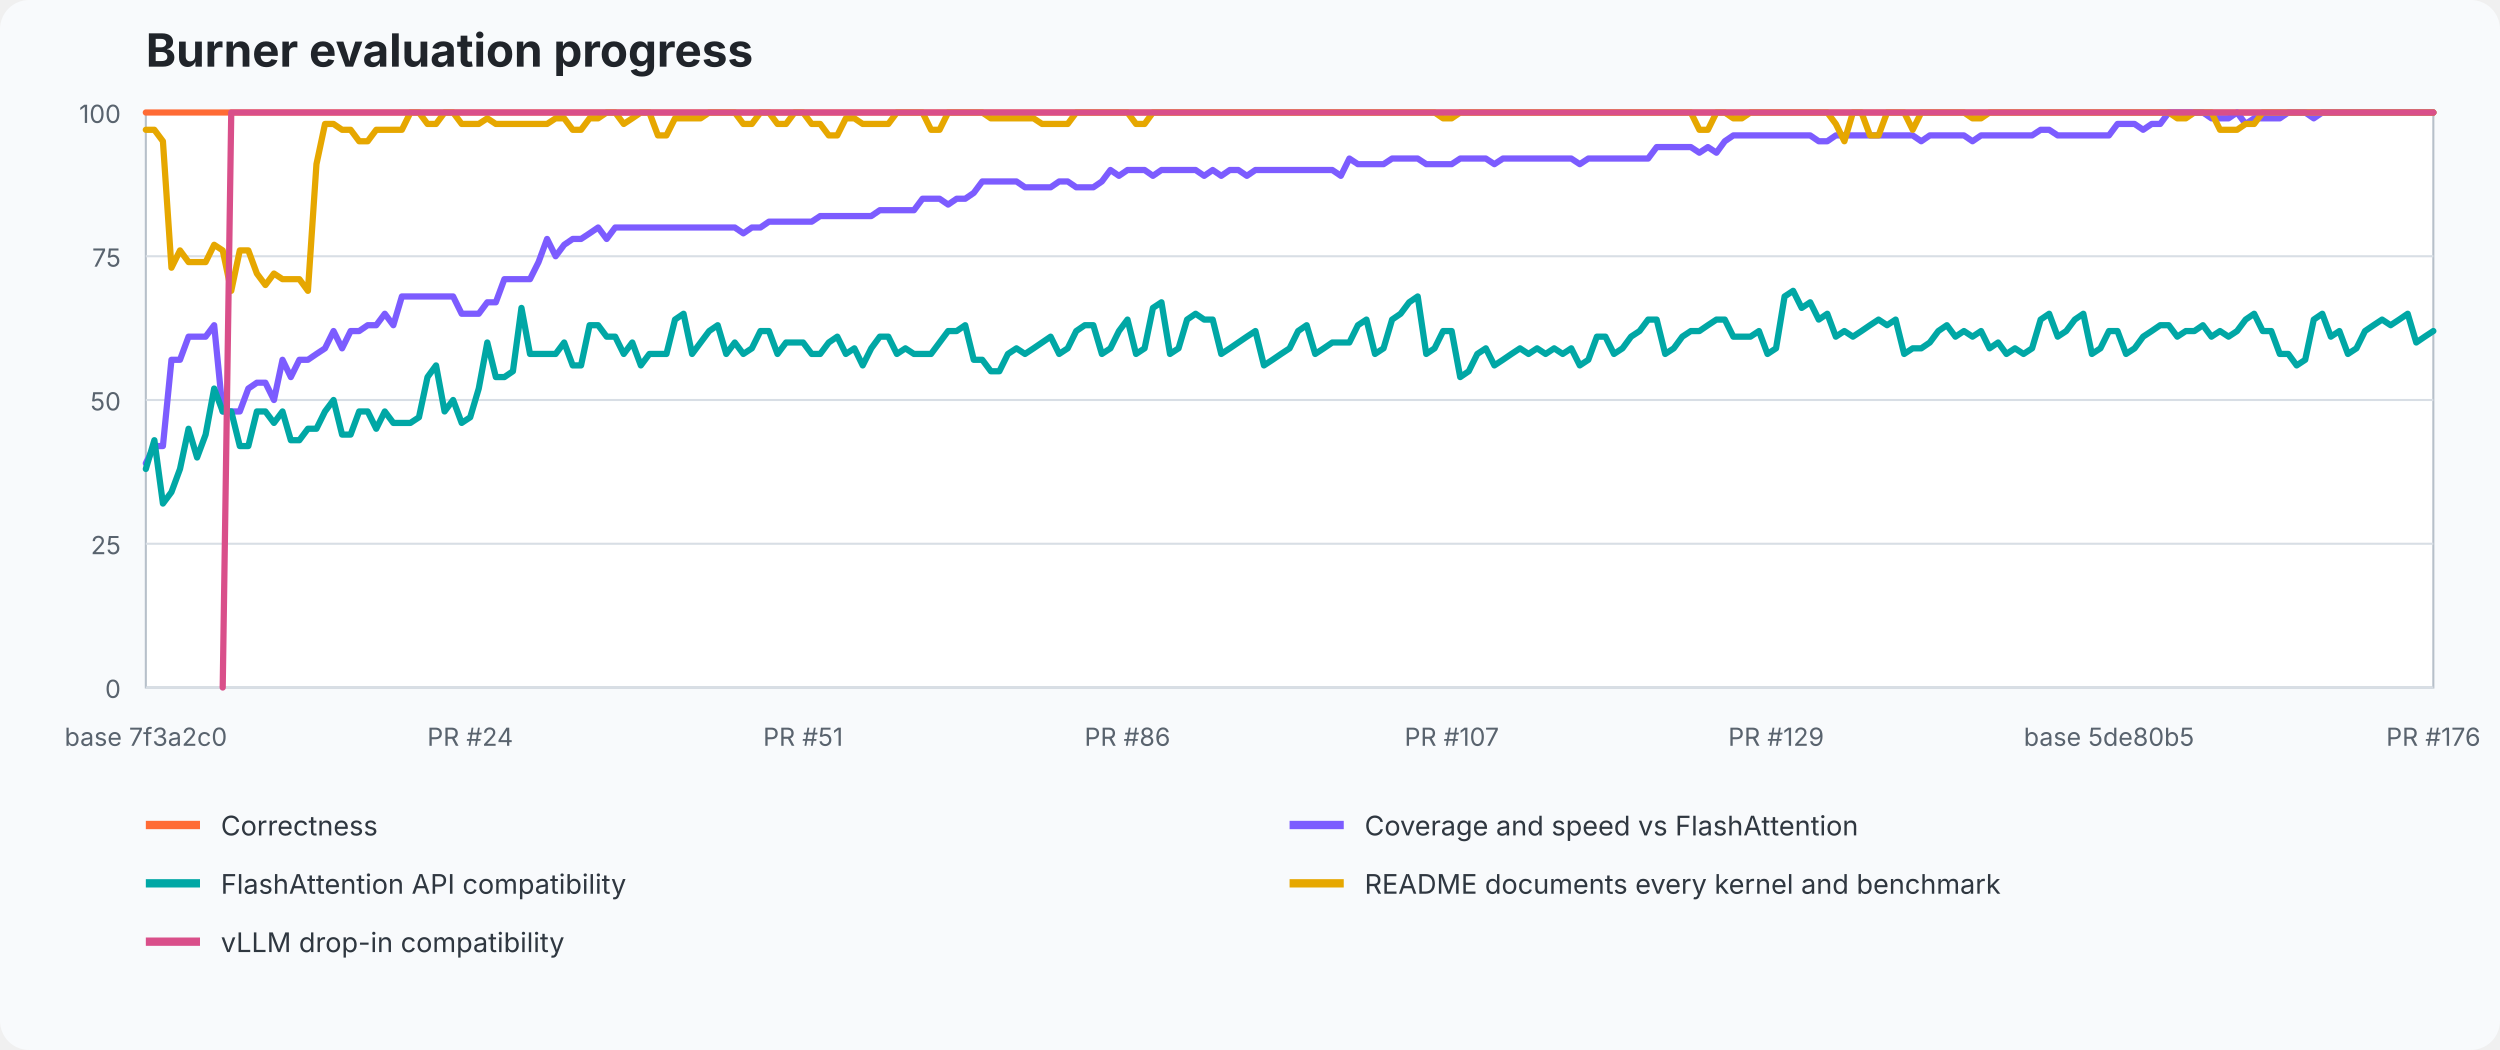
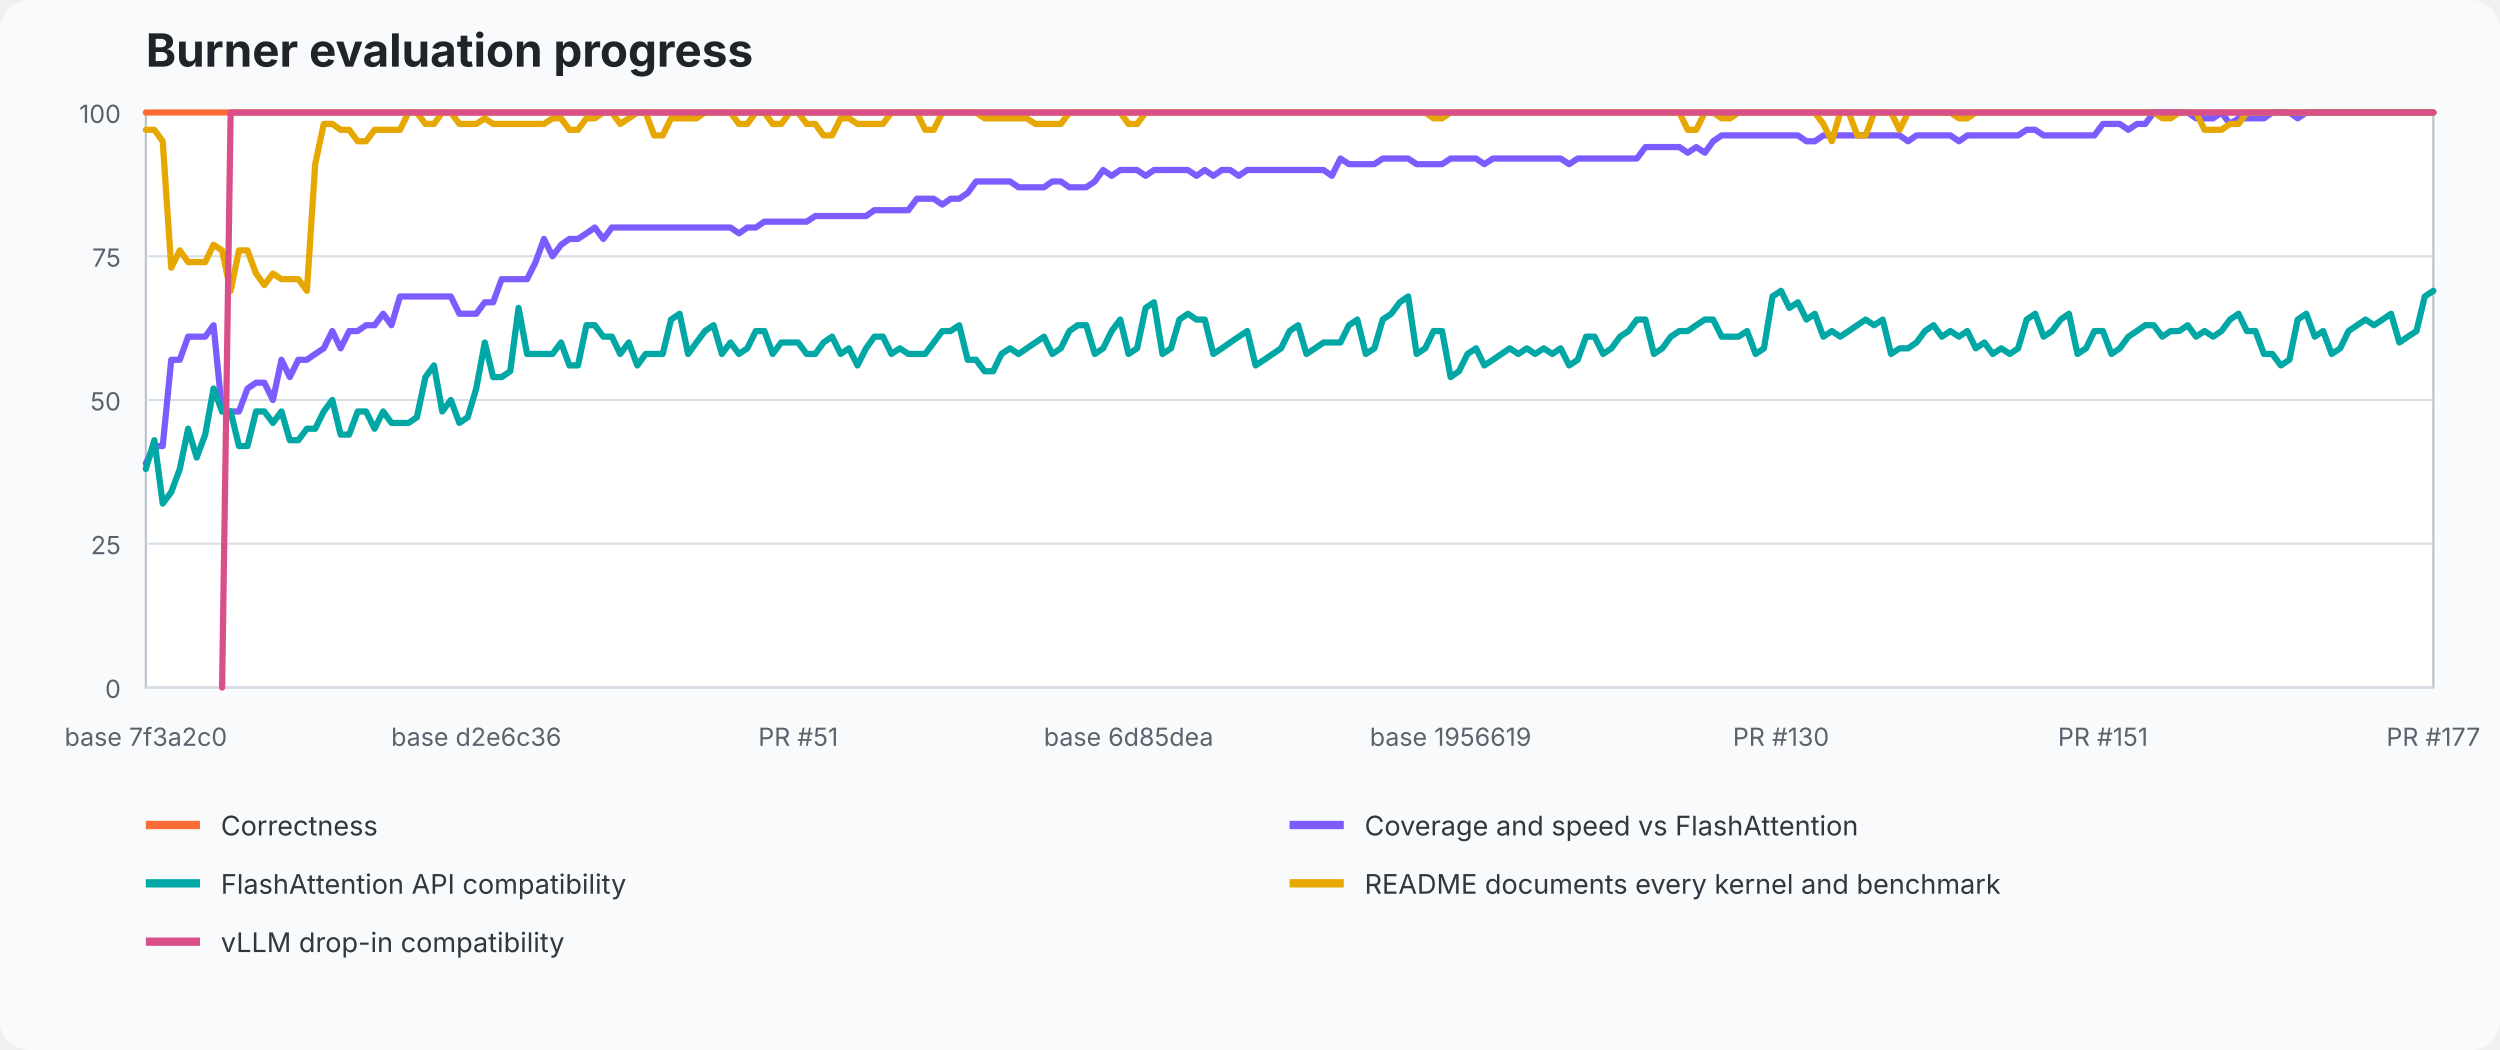
<svg xmlns="http://www.w3.org/2000/svg" width="1200" height="504" viewBox="0 0 1200 504" role="img" aria-labelledby="title desc">
  <style>text{font-family:ui-sans-serif,system-ui,-apple-system,BlinkMacSystemFont,"Segoe UI",sans-serif}.title{font-size:22px;font-weight:700;fill:#20242a}.axis{font-size:12px;fill:#59636e}.legend{font-size:13px;fill:#2f3740}.grid{stroke:#d8dee5;stroke-width:1}.plot{fill:#fff;stroke:#b7c0ca}</style>
  <rect width="100%" height="100%" fill="#f8fafc" rx="14" />
  <text x="70" y="32" class="title">Burner evaluation progress</text>
  <rect x="70" y="54" width="1098" height="276" class="plot" />
  <line x1="70" y1="330" x2="1168" y2="330" class="grid" />
  <text x="58" y="335" text-anchor="end" class="axis">0</text>
  <line x1="70" y1="261" x2="1168" y2="261" class="grid" />
  <text x="58" y="266" text-anchor="end" class="axis">25</text>
  <line x1="70" y1="192" x2="1168" y2="192" class="grid" />
  <text x="58" y="197" text-anchor="end" class="axis">50</text>
  <line x1="70" y1="123" x2="1168" y2="123" class="grid" />
  <text x="58" y="128" text-anchor="end" class="axis">75</text>
  <line x1="70" y1="54" x2="1168" y2="54" class="grid" />
  <text x="58" y="59" text-anchor="end" class="axis">100</text>
-   <polyline points="70.0,54.0 74.1,54.0 78.2,54.0 82.3,54.0 86.4,54.0 90.5,54.0 94.6,54.0 98.7,54.0 102.8,54.0 106.9,54.0 111.0,54.0 115.1,54.0 119.2,54.0 123.3,54.0 127.4,54.0 131.5,54.0 135.6,54.0 139.6,54.0 143.7,54.0 147.8,54.0 151.9,54.0 156.0,54.0 160.1,54.0 164.2,54.0 168.3,54.0 172.4,54.0 176.5,54.0 180.6,54.0 184.7,54.0 188.8,54.0 192.9,54.0 197.0,54.0 201.1,54.0 205.2,54.0 209.3,54.0 213.4,54.0 217.5,54.0 221.6,54.0 225.7,54.0 229.8,54.0 233.9,54.0 238.0,54.0 242.1,54.0 246.2,54.0 250.3,54.0 254.4,54.0 258.5,54.0 262.6,54.0 266.7,54.0 270.8,54.0 274.9,54.0 278.9,54.0 283.0,54.0 287.1,54.0 291.2,54.0 295.3,54.0 299.4,54.0 303.5,54.0 307.6,54.0 311.7,54.0 315.8,54.0 319.9,54.0 324.0,54.0 328.1,54.0 332.2,54.0 336.3,54.0 340.4,54.0 344.5,54.0 348.6,54.0 352.7,54.0 356.8,54.0 360.9,54.0 365.0,54.0 369.1,54.0 373.2,54.0 377.3,54.0 381.4,54.0 385.5,54.0 389.6,54.0 393.7,54.0 397.8,54.0 401.9,54.0 406.0,54.0 410.1,54.0 414.1,54.0 418.2,54.0 422.3,54.0 426.4,54.0 430.5,54.0 434.6,54.0 438.7,54.0 442.8,54.0 446.9,54.0 451.0,54.0 455.1,54.0 459.2,54.0 463.3,54.0 467.4,54.0 471.5,54.0 475.6,54.0 479.7,54.0 483.8,54.0 487.9,54.0 492.0,54.0 496.1,54.0 500.2,54.0 504.3,54.0 508.4,54.0 512.5,54.0 516.6,54.0 520.7,54.0 524.8,54.0 528.9,54.0 533.0,54.0 537.1,54.0 541.2,54.0 545.3,54.0 549.4,54.0 553.4,54.0 557.5,54.0 561.6,54.0 565.7,54.0 569.8,54.0 573.9,54.0 578.0,54.0 582.1,54.0 586.2,54.0 590.3,54.0 594.4,54.0 598.5,54.0 602.6,54.0 606.7,54.0 610.8,54.0 614.9,54.0 619.0,54.0 623.1,54.0 627.2,54.0 631.3,54.0 635.4,54.0 639.5,54.0 643.6,54.0 647.7,54.0 651.8,54.0 655.9,54.0 660.0,54.0 664.1,54.0 668.2,54.0 672.3,54.0 676.4,54.0 680.5,54.0 684.6,54.0 688.6,54.0 692.7,54.0 696.8,54.0 700.9,54.0 705.0,54.0 709.1,54.0 713.2,54.0 717.3,54.0 721.4,54.0 725.5,54.0 729.6,54.0 733.7,54.0 737.8,54.0 741.9,54.0 746.0,54.0 750.1,54.0 754.2,54.0 758.3,54.0 762.4,54.0 766.5,54.0 770.6,54.0 774.7,54.0 778.8,54.0 782.9,54.0 787.0,54.0 791.1,54.0 795.2,54.0 799.3,54.0 803.4,54.0 807.5,54.0 811.6,54.0 815.7,54.0 819.8,54.0 823.9,54.0 827.9,54.0 832.0,54.0 836.1,54.0 840.2,54.0 844.3,54.0 848.4,54.0 852.5,54.0 856.6,54.0 860.7,54.0 864.8,54.0 868.9,54.0 873.0,54.0 877.1,54.0 881.2,54.0 885.3,54.0 889.4,54.0 893.5,54.0 897.6,54.0 901.7,54.0 905.8,54.0 909.9,54.0 914.0,54.0 918.1,54.0 922.2,54.0 926.3,54.0 930.4,54.0 934.5,54.0 938.6,54.0 942.7,54.0 946.8,54.0 950.9,54.0 955.0,54.0 959.1,54.0 963.1,54.0 967.2,54.0 971.3,54.0 975.4,54.0 979.5,54.0 983.6,54.0 987.7,54.0 991.8,54.0 995.9,54.0 1000.0,54.0 1004.1,54.0 1008.2,54.0 1012.3,54.0 1016.4,54.0 1020.5,54.0 1024.6,54.0 1028.7,54.0 1032.8,54.0 1036.9,54.0 1041.0,54.0 1045.1,54.0 1049.2,54.0 1053.3,54.0 1057.4,54.0 1061.5,54.0 1065.6,54.0 1069.7,54.0 1073.8,54.0 1077.9,54.0 1082.0,54.0 1086.1,54.0 1090.2,54.0 1094.3,54.0 1098.4,54.0 1102.4,54.0 1106.5,54.0 1110.6,54.0 1114.7,54.0 1118.8,54.0 1122.9,54.0 1127.0,54.0 1131.1,54.0 1135.2,54.0 1139.3,54.0 1143.4,54.0 1147.5,54.0 1151.6,54.0 1155.7,54.0 1159.8,54.0 1163.9,54.0 1168.0,54.0" fill="none" stroke="#ff6b35" stroke-width="3" stroke-linejoin="round" stroke-linecap="round" />
-   <polyline points="70.0,222.4 74.1,214.1 78.2,214.1 82.3,172.7 86.4,172.7 90.5,161.6 94.6,161.6 98.7,161.6 102.8,156.1 106.9,197.5 111.0,197.5 115.1,197.5 119.2,186.5 123.3,183.7 127.4,183.7 131.5,192.0 135.6,172.7 139.6,181.0 143.7,172.7 147.8,172.7 151.9,169.9 156.0,167.2 160.1,158.9 164.2,167.2 168.3,158.9 172.4,158.9 176.5,156.1 180.6,156.1 184.7,150.6 188.8,156.1 192.9,142.3 197.0,142.3 201.1,142.3 205.2,142.3 209.3,142.3 213.4,142.3 217.5,142.3 221.6,150.6 225.7,150.6 229.8,150.6 233.9,145.1 238.0,145.1 242.1,134.0 246.2,134.0 250.3,134.0 254.4,134.0 258.5,125.8 262.6,114.7 266.7,123.0 270.8,117.5 274.9,114.7 278.9,114.7 283.0,112.0 287.1,109.2 291.2,114.7 295.3,109.2 299.4,109.2 303.5,109.2 307.6,109.2 311.7,109.2 315.8,109.2 319.9,109.2 324.0,109.2 328.1,109.2 332.2,109.2 336.3,109.2 340.4,109.2 344.5,109.2 348.6,109.2 352.7,109.2 356.8,112.0 360.9,109.2 365.0,109.2 369.1,106.4 373.2,106.4 377.3,106.4 381.4,106.4 385.5,106.4 389.6,106.4 393.7,103.7 397.8,103.7 401.9,103.7 406.0,103.7 410.1,103.7 414.1,103.7 418.2,103.7 422.3,100.9 426.4,100.9 430.5,100.9 434.6,100.9 438.7,100.9 442.8,95.4 446.9,95.4 451.0,95.4 455.1,98.2 459.2,95.4 463.3,95.4 467.4,92.6 471.5,87.1 475.6,87.1 479.7,87.1 483.8,87.1 487.9,87.1 492.0,89.9 496.1,89.9 500.2,89.9 504.3,89.9 508.4,87.1 512.5,87.1 516.6,89.9 520.7,89.9 524.8,89.9 528.9,87.1 533.0,81.6 537.1,84.4 541.2,81.6 545.3,81.6 549.4,81.6 553.4,84.4 557.5,81.6 561.6,81.6 565.7,81.6 569.8,81.6 573.9,81.6 578.0,84.4 582.1,81.6 586.2,84.4 590.3,81.6 594.4,81.6 598.5,84.4 602.6,81.6 606.7,81.6 610.8,81.6 614.9,81.6 619.0,81.6 623.1,81.6 627.2,81.6 631.3,81.6 635.4,81.6 639.5,81.6 643.6,84.4 647.7,76.1 651.8,78.8 655.9,78.8 660.0,78.8 664.1,78.8 668.2,76.1 672.3,76.1 676.4,76.1 680.5,76.1 684.6,78.8 688.6,78.8 692.7,78.8 696.8,78.8 700.9,76.1 705.0,76.1 709.1,76.1 713.2,76.1 717.3,78.8 721.4,76.1 725.5,76.1 729.6,76.1 733.7,76.1 737.8,76.1 741.9,76.1 746.0,76.1 750.1,76.1 754.2,76.1 758.3,78.8 762.4,76.1 766.5,76.1 770.6,76.1 774.7,76.1 778.8,76.1 782.9,76.1 787.0,76.1 791.1,76.1 795.2,70.6 799.3,70.6 803.4,70.6 807.5,70.6 811.6,70.6 815.7,73.3 819.8,70.6 823.9,73.3 827.9,67.8 832.0,65.0 836.1,65.0 840.2,65.0 844.3,65.0 848.4,65.0 852.5,65.0 856.6,65.0 860.7,65.0 864.8,65.0 868.9,65.0 873.0,67.8 877.1,67.8 881.2,65.0 885.3,65.0 889.4,65.0 893.5,65.0 897.6,65.0 901.7,65.0 905.8,65.0 909.9,65.0 914.0,65.0 918.1,65.0 922.2,67.8 926.3,65.0 930.4,65.0 934.5,65.0 938.6,65.0 942.7,65.0 946.8,67.8 950.9,65.0 955.0,65.0 959.1,65.0 963.1,65.0 967.2,65.0 971.3,65.0 975.4,65.0 979.5,62.3 983.6,62.3 987.7,65.0 991.8,65.0 995.9,65.0 1000.0,65.0 1004.1,65.0 1008.2,65.0 1012.3,65.0 1016.4,59.5 1020.5,59.5 1024.6,59.5 1028.7,62.3 1032.8,59.5 1036.9,59.5 1041.0,54.0 1045.1,54.0 1049.2,54.0 1053.3,54.0 1057.4,54.0 1061.5,56.8 1065.6,56.8 1069.7,56.8 1073.8,54.0 1077.9,59.5 1082.0,56.8 1086.1,56.8 1090.2,56.8 1094.3,56.8 1098.4,54.0 1102.4,54.0 1106.5,54.0 1110.6,56.8 1114.7,54.0 1118.8,54.0 1122.9,54.0 1127.0,54.0 1131.1,54.0 1135.2,54.0 1139.3,54.0 1143.4,54.0 1147.5,54.0 1151.6,54.0 1155.7,54.0 1159.8,54.0 1163.9,54.0 1168.0,54.0" fill="none" stroke="#7c5cff" stroke-width="3" stroke-linejoin="round" stroke-linecap="round" />
-   <polyline points="70.0,225.1 74.1,211.3 78.2,241.7 82.3,236.2 86.4,225.1 90.5,205.8 94.6,219.6 98.7,208.6 102.8,186.5 106.9,197.5 111.0,197.5 115.1,214.1 119.2,214.1 123.3,197.5 127.4,197.5 131.5,203.0 135.6,197.5 139.6,211.3 143.7,211.3 147.8,205.8 151.9,205.8 156.0,197.5 160.1,192.0 164.2,208.6 168.3,208.6 172.4,197.5 176.5,197.5 180.6,205.8 184.7,197.5 188.8,203.0 192.9,203.0 197.0,203.0 201.1,200.3 205.2,181.0 209.3,175.4 213.4,197.5 217.5,192.0 221.6,203.0 225.7,200.3 229.8,186.5 233.9,164.4 238.0,181.0 242.1,181.0 246.2,178.2 250.3,147.8 254.4,169.9 258.5,169.9 262.6,169.9 266.7,169.9 270.8,164.4 274.9,175.4 278.9,175.4 283.0,156.1 287.1,156.1 291.2,161.6 295.3,161.6 299.4,169.9 303.5,164.4 307.6,175.4 311.7,169.9 315.8,169.9 319.9,169.9 324.0,153.4 328.1,150.6 332.2,169.9 336.3,164.4 340.4,158.9 344.5,156.1 348.6,169.9 352.7,164.4 356.8,169.9 360.9,167.2 365.0,158.9 369.1,158.9 373.2,169.9 377.3,164.4 381.4,164.4 385.5,164.4 389.6,169.9 393.7,169.9 397.8,164.4 401.9,161.6 406.0,169.9 410.1,167.2 414.1,175.4 418.2,167.2 422.3,161.6 426.4,161.6 430.5,169.9 434.6,167.2 438.7,169.9 442.8,169.9 446.9,169.9 451.0,164.4 455.1,158.9 459.2,158.9 463.3,156.1 467.4,172.7 471.5,172.7 475.6,178.2 479.7,178.2 483.8,169.9 487.9,167.2 492.0,169.9 496.1,167.2 500.2,164.4 504.3,161.6 508.4,169.9 512.5,167.2 516.6,158.9 520.7,156.1 524.8,156.1 528.9,169.9 533.0,167.2 537.1,158.9 541.2,153.4 545.3,169.9 549.4,167.2 553.4,147.8 557.5,145.1 561.6,169.9 565.7,167.2 569.8,153.4 573.9,150.6 578.0,153.4 582.1,153.4 586.2,169.9 590.3,167.2 594.4,164.4 598.5,161.6 602.6,158.9 606.7,175.4 610.8,172.7 614.9,169.9 619.0,167.2 623.1,158.9 627.2,156.1 631.3,169.9 635.4,167.2 639.5,164.4 643.6,164.4 647.7,164.4 651.8,156.1 655.9,153.4 660.0,169.9 664.1,167.2 668.2,153.4 672.3,150.6 676.4,145.1 680.5,142.3 684.6,169.9 688.6,167.2 692.7,158.9 696.8,158.9 700.9,181.0 705.0,178.2 709.1,169.9 713.2,167.2 717.3,175.4 721.4,172.7 725.5,169.9 729.6,167.2 733.7,169.9 737.8,167.2 741.9,169.9 746.0,167.2 750.1,169.9 754.2,167.2 758.3,175.4 762.4,172.7 766.5,161.6 770.6,161.6 774.7,169.9 778.8,167.2 782.9,161.6 787.0,158.9 791.1,153.4 795.2,153.4 799.3,169.9 803.4,167.2 807.5,161.6 811.6,158.9 815.7,158.9 819.8,156.1 823.9,153.4 827.9,153.4 832.0,161.6 836.1,161.6 840.2,161.6 844.3,158.9 848.4,169.9 852.5,167.2 856.6,142.3 860.7,139.6 864.8,147.8 868.9,145.1 873.0,153.4 877.1,150.6 881.2,161.6 885.3,158.9 889.4,161.6 893.5,158.9 897.6,156.1 901.7,153.4 905.8,156.1 909.9,153.4 914.0,169.9 918.1,167.2 922.2,167.2 926.3,164.4 930.4,158.9 934.5,156.1 938.6,161.6 942.7,158.9 946.8,161.6 950.9,158.9 955.0,167.2 959.1,164.4 963.1,169.9 967.2,167.2 971.3,169.9 975.4,167.2 979.5,153.4 983.6,150.6 987.7,161.6 991.8,158.9 995.9,153.4 1000.0,150.6 1004.1,169.9 1008.2,167.2 1012.3,158.9 1016.4,158.9 1020.5,169.9 1024.6,167.2 1028.7,161.6 1032.8,158.9 1036.9,156.1 1041.0,156.1 1045.1,161.6 1049.2,158.9 1053.3,158.9 1057.4,156.1 1061.5,161.6 1065.6,158.9 1069.7,161.6 1073.8,158.9 1077.9,153.4 1082.0,150.6 1086.1,158.9 1090.2,158.9 1094.3,169.9 1098.4,169.9 1102.4,175.4 1106.5,172.7 1110.6,153.4 1114.7,150.6 1118.8,161.6 1122.9,158.9 1127.0,169.9 1131.1,167.2 1135.2,158.9 1139.3,156.1 1143.4,153.4 1147.5,156.1 1151.6,153.4 1155.7,150.6 1159.8,164.4 1163.9,161.6 1168.0,158.9" fill="none" stroke="#00a7a5" stroke-width="3" stroke-linejoin="round" stroke-linecap="round" />
-   <polyline points="70.0,62.3 74.1,62.3 78.2,67.8 82.3,128.5 86.4,120.2 90.5,125.8 94.6,125.8 98.7,125.8 102.8,117.5 106.9,120.2 111.0,139.6 115.1,120.2 119.2,120.2 123.3,131.3 127.4,136.8 131.5,131.3 135.6,134.0 139.6,134.0 143.7,134.0 147.8,139.6 151.9,78.8 156.0,59.5 160.1,59.5 164.2,62.3 168.3,62.3 172.4,67.8 176.5,67.8 180.6,62.3 184.7,62.3 188.8,62.3 192.9,62.3 197.0,54.0 201.1,54.0 205.2,59.5 209.3,59.5 213.4,54.0 217.5,54.0 221.6,59.5 225.7,59.5 229.8,59.5 233.9,56.8 238.0,59.5 242.1,59.5 246.2,59.5 250.3,59.5 254.4,59.5 258.5,59.5 262.6,59.5 266.7,56.8 270.8,56.8 274.9,62.3 278.9,62.3 283.0,56.8 287.1,56.8 291.2,54.0 295.3,54.0 299.4,59.5 303.5,56.8 307.6,54.0 311.7,54.0 315.8,65.0 319.9,65.0 324.0,56.8 328.1,56.8 332.2,56.8 336.3,56.8 340.4,54.0 344.5,54.0 348.6,54.0 352.7,54.0 356.8,59.5 360.9,59.5 365.0,54.0 369.1,54.0 373.2,59.5 377.3,59.5 381.4,54.0 385.5,54.0 389.6,59.5 393.7,59.5 397.8,65.0 401.9,65.0 406.0,56.8 410.1,56.8 414.1,59.5 418.2,59.5 422.3,59.5 426.4,59.5 430.5,54.0 434.6,54.0 438.7,54.0 442.8,54.0 446.9,62.3 451.0,62.3 455.1,54.0 459.2,54.0 463.3,54.0 467.4,54.0 471.5,54.0 475.6,56.8 479.7,56.8 483.8,56.8 487.9,56.8 492.0,56.8 496.1,56.8 500.2,59.5 504.3,59.5 508.4,59.5 512.5,59.5 516.6,54.0 520.7,54.0 524.8,54.0 528.9,54.0 533.0,54.0 537.1,54.0 541.2,54.0 545.3,59.5 549.4,59.5 553.4,54.0 557.5,54.0 561.6,54.0 565.7,54.0 569.8,54.0 573.9,54.0 578.0,54.0 582.1,54.0 586.2,54.0 590.3,54.0 594.4,54.0 598.5,54.0 602.6,54.0 606.7,54.0 610.8,54.0 614.9,54.0 619.0,54.0 623.1,54.0 627.2,54.0 631.3,54.0 635.4,54.0 639.5,54.0 643.6,54.0 647.7,54.0 651.8,54.0 655.9,54.0 660.0,54.0 664.1,54.0 668.2,54.0 672.3,54.0 676.4,54.0 680.5,54.0 684.6,54.0 688.6,54.0 692.7,56.8 696.8,56.8 700.9,54.0 705.0,54.0 709.1,54.0 713.2,54.0 717.3,54.0 721.4,54.0 725.5,54.0 729.6,54.0 733.7,54.0 737.8,54.0 741.9,54.0 746.0,54.0 750.1,54.0 754.2,54.0 758.3,54.0 762.4,54.0 766.5,54.0 770.6,54.0 774.7,54.0 778.8,54.0 782.9,54.0 787.0,54.0 791.1,54.0 795.2,54.0 799.3,54.0 803.4,54.0 807.5,54.0 811.6,54.0 815.7,62.3 819.8,62.3 823.9,54.0 827.9,54.0 832.0,56.8 836.1,56.8 840.2,54.0 844.3,54.0 848.4,54.0 852.5,54.0 856.6,54.0 860.7,54.0 864.8,54.0 868.9,54.0 873.0,54.0 877.1,54.0 881.2,59.5 885.3,67.8 889.4,54.0 893.5,54.0 897.6,65.0 901.7,65.0 905.8,54.0 909.9,54.0 914.0,54.0 918.1,62.3 922.2,54.0 926.3,54.0 930.4,54.0 934.5,54.0 938.6,54.0 942.7,54.0 946.8,56.8 950.9,56.8 955.0,54.0 959.1,54.0 963.1,54.0 967.2,54.0 971.3,54.0 975.4,54.0 979.5,54.0 983.6,54.0 987.7,54.0 991.8,54.0 995.9,54.0 1000.0,54.0 1004.1,54.0 1008.2,54.0 1012.3,54.0 1016.4,54.0 1020.5,54.0 1024.6,54.0 1028.7,54.0 1032.8,54.0 1036.9,54.0 1041.0,54.0 1045.1,56.8 1049.2,56.8 1053.3,54.0 1057.4,54.0 1061.5,54.0 1065.6,62.3 1069.7,62.3 1073.8,62.3 1077.9,59.5 1082.0,59.5 1086.1,54.0 1090.2,54.0 1094.3,54.0 1098.4,54.0 1102.4,54.0 1106.5,54.0 1110.6,54.0 1114.7,54.0 1118.8,54.0 1122.9,54.0 1127.0,54.0 1131.1,54.0 1135.2,54.0 1139.3,54.0 1143.4,54.0 1147.5,54.0 1151.6,54.0 1155.7,54.0 1159.8,54.0 1163.9,54.0 1168.0,54.0" fill="none" stroke="#e6a700" stroke-width="3" stroke-linejoin="round" stroke-linecap="round" />
-   <polyline points="106.9,330.0 111.0,54.0 115.1,54.0 119.2,54.0 123.3,54.0 127.4,54.0 131.5,54.0 135.6,54.0 139.6,54.0 143.7,54.0 147.8,54.0 151.9,54.0 156.0,54.0 160.1,54.0 164.2,54.0 168.3,54.0 172.4,54.0 176.5,54.0 180.6,54.0 184.7,54.0 188.8,54.0 192.9,54.0 197.0,54.0 201.1,54.0 205.2,54.0 209.3,54.0 213.4,54.0 217.5,54.0 221.6,54.0 225.7,54.0 229.8,54.0 233.9,54.0 238.0,54.0 242.1,54.0 246.2,54.0 250.3,54.0 254.4,54.0 258.5,54.0 262.6,54.0 266.7,54.0 270.8,54.0 274.9,54.0 278.9,54.0 283.0,54.0 287.1,54.0 291.2,54.0 295.3,54.0 299.4,54.0 303.5,54.0 307.6,54.0 311.7,54.0 315.8,54.0 319.9,54.0 324.0,54.0 328.1,54.0 332.2,54.0 336.3,54.0 340.4,54.0 344.5,54.0 348.6,54.0 352.7,54.0 356.8,54.0 360.9,54.0 365.0,54.0 369.1,54.0 373.2,54.0 377.3,54.0 381.4,54.0 385.5,54.0 389.6,54.0 393.7,54.0 397.8,54.0 401.9,54.0 406.0,54.0 410.1,54.0 414.1,54.0 418.2,54.0 422.3,54.0 426.4,54.0 430.5,54.0 434.6,54.0 438.7,54.0 442.8,54.0 446.9,54.0 451.0,54.0 455.1,54.0 459.2,54.0 463.3,54.0 467.4,54.0 471.5,54.0 475.6,54.0 479.7,54.0 483.8,54.0 487.9,54.0 492.0,54.0 496.1,54.0 500.2,54.0 504.3,54.0 508.4,54.0 512.5,54.0 516.6,54.0 520.7,54.0 524.8,54.0 528.9,54.0 533.0,54.0 537.1,54.0 541.2,54.0 545.3,54.0 549.4,54.0 553.4,54.0 557.5,54.0 561.6,54.0 565.7,54.0 569.8,54.0 573.9,54.0 578.0,54.0 582.1,54.0 586.2,54.0 590.3,54.0 594.4,54.0 598.5,54.0 602.6,54.0 606.7,54.0 610.8,54.0 614.9,54.0 619.0,54.0 623.1,54.0 627.2,54.0 631.3,54.0 635.4,54.0 639.5,54.0 643.6,54.0 647.7,54.0 651.8,54.0 655.9,54.0 660.0,54.0 664.1,54.0 668.2,54.0 672.3,54.0 676.4,54.0 680.5,54.0 684.6,54.0 688.6,54.0 692.7,54.0 696.8,54.0 700.9,54.0 705.0,54.0 709.1,54.0 713.2,54.0 717.3,54.0 721.4,54.0 725.5,54.0 729.6,54.0 733.7,54.0 737.8,54.0 741.9,54.0 746.0,54.0 750.1,54.0 754.2,54.0 758.3,54.0 762.4,54.0 766.5,54.0 770.6,54.0 774.7,54.0 778.8,54.0 782.9,54.0 787.0,54.0 791.1,54.0 795.2,54.0 799.3,54.0 803.4,54.0 807.5,54.0 811.6,54.0 815.7,54.0 819.8,54.0 823.9,54.0 827.9,54.0 832.0,54.0 836.1,54.0 840.2,54.0 844.3,54.0 848.4,54.0 852.5,54.0 856.6,54.0 860.7,54.0 864.8,54.0 868.9,54.0 873.0,54.0 877.1,54.0 881.2,54.0 885.3,54.0 889.4,54.0 893.5,54.0 897.6,54.0 901.7,54.0 905.8,54.0 909.9,54.0 914.0,54.0 918.1,54.0 922.2,54.0 926.3,54.0 930.4,54.0 934.5,54.0 938.6,54.0 942.7,54.0 946.8,54.0 950.9,54.0 955.0,54.0 959.1,54.0 963.1,54.0 967.2,54.0 971.3,54.0 975.4,54.0 979.5,54.0 983.6,54.0 987.7,54.0 991.8,54.0 995.9,54.0 1000.0,54.0 1004.1,54.0 1008.2,54.0 1012.3,54.0 1016.4,54.0 1020.5,54.0 1024.6,54.0 1028.7,54.0 1032.8,54.0 1036.9,54.0 1041.0,54.0 1045.1,54.0 1049.2,54.0 1053.3,54.0 1057.4,54.0 1061.5,54.0 1065.6,54.0 1069.7,54.0 1073.8,54.0 1077.9,54.0 1082.0,54.0 1086.1,54.0 1090.2,54.0 1094.3,54.0 1098.4,54.0 1102.4,54.0 1106.5,54.0 1110.6,54.0 1114.7,54.0 1118.8,54.0 1122.9,54.0 1127.0,54.0 1131.1,54.0 1135.2,54.0 1139.3,54.0 1143.4,54.0 1147.5,54.0 1151.6,54.0 1155.7,54.0 1159.8,54.0 1163.9,54.0 1168.0,54.0" fill="none" stroke="#d94f8a" stroke-width="3" stroke-linejoin="round" stroke-linecap="round" />
+   <polyline points="70.0,54.0 74.1,54.0 78.1,54.0 82.2,54.0 86.3,54.0 90.3,54.0 94.4,54.0 98.5,54.0 102.5,54.0 106.6,54.0 110.7,54.0 114.7,54.0 118.8,54.0 122.9,54.0 126.9,54.0 131.0,54.0 135.1,54.0 139.1,54.0 143.2,54.0 147.3,54.0 151.3,54.0 155.4,54.0 159.5,54.0 163.5,54.0 167.6,54.0 171.7,54.0 175.7,54.0 179.8,54.0 183.9,54.0 187.9,54.0 192.0,54.0 196.1,54.0 200.1,54.0 204.2,54.0 208.3,54.0 212.3,54.0 216.4,54.0 220.5,54.0 224.5,54.0 228.6,54.0 232.7,54.0 236.7,54.0 240.8,54.0 244.9,54.0 248.9,54.0 253.0,54.0 257.1,54.0 261.1,54.0 265.2,54.0 269.3,54.0 273.3,54.0 277.4,54.0 281.5,54.0 285.5,54.0 289.6,54.0 293.7,54.0 297.7,54.0 301.8,54.0 305.9,54.0 309.9,54.0 314.0,54.0 318.1,54.0 322.1,54.0 326.2,54.0 330.3,54.0 334.3,54.0 338.4,54.0 342.5,54.0 346.5,54.0 350.6,54.0 354.7,54.0 358.7,54.0 362.8,54.0 366.9,54.0 370.9,54.0 375.0,54.0 379.1,54.0 383.1,54.0 387.2,54.0 391.3,54.0 395.3,54.0 399.4,54.0 403.5,54.0 407.5,54.0 411.6,54.0 415.7,54.0 419.7,54.0 423.8,54.0 427.9,54.0 431.9,54.0 436.0,54.0 440.1,54.0 444.1,54.0 448.2,54.0 452.3,54.0 456.3,54.0 460.4,54.0 464.5,54.0 468.5,54.0 472.6,54.0 476.7,54.0 480.7,54.0 484.8,54.0 488.9,54.0 492.9,54.0 497.0,54.0 501.1,54.0 505.1,54.0 509.2,54.0 513.3,54.0 517.3,54.0 521.4,54.0 525.5,54.0 529.5,54.0 533.6,54.0 537.7,54.0 541.7,54.0 545.8,54.0 549.9,54.0 553.9,54.0 558.0,54.0 562.1,54.0 566.1,54.0 570.2,54.0 574.3,54.0 578.3,54.0 582.4,54.0 586.5,54.0 590.5,54.0 594.6,54.0 598.7,54.0 602.7,54.0 606.8,54.0 610.9,54.0 614.9,54.0 619.0,54.0 623.1,54.0 627.1,54.0 631.2,54.0 635.3,54.0 639.3,54.0 643.4,54.0 647.5,54.0 651.5,54.0 655.6,54.0 659.7,54.0 663.7,54.0 667.8,54.0 671.9,54.0 675.9,54.0 680.0,54.0 684.1,54.0 688.1,54.0 692.2,54.0 696.3,54.0 700.3,54.0 704.4,54.0 708.5,54.0 712.5,54.0 716.6,54.0 720.7,54.0 724.7,54.0 728.8,54.0 732.9,54.0 736.9,54.0 741.0,54.0 745.1,54.0 749.1,54.0 753.2,54.0 757.3,54.0 761.3,54.0 765.4,54.0 769.5,54.0 773.5,54.0 777.6,54.0 781.7,54.0 785.7,54.0 789.8,54.0 793.9,54.0 797.9,54.0 802.0,54.0 806.1,54.0 810.1,54.0 814.2,54.0 818.3,54.0 822.3,54.0 826.4,54.0 830.5,54.0 834.5,54.0 838.6,54.0 842.7,54.0 846.7,54.0 850.8,54.0 854.9,54.0 858.9,54.0 863.0,54.0 867.1,54.0 871.1,54.0 875.2,54.0 879.3,54.0 883.3,54.0 887.4,54.0 891.5,54.0 895.5,54.0 899.6,54.0 903.7,54.0 907.7,54.0 911.8,54.0 915.9,54.0 919.9,54.0 924.0,54.0 928.1,54.0 932.1,54.0 936.2,54.0 940.3,54.0 944.3,54.0 948.4,54.0 952.5,54.0 956.5,54.0 960.6,54.0 964.7,54.0 968.7,54.0 972.8,54.0 976.9,54.0 980.9,54.0 985.0,54.0 989.1,54.0 993.1,54.0 997.2,54.0 1001.3,54.0 1005.3,54.0 1009.4,54.0 1013.5,54.0 1017.5,54.0 1021.6,54.0 1025.7,54.0 1029.7,54.0 1033.8,54.0 1037.9,54.0 1041.9,54.0 1046.0,54.0 1050.1,54.0 1054.1,54.0 1058.2,54.0 1062.3,54.0 1066.3,54.0 1070.4,54.0 1074.5,54.0 1078.5,54.0 1082.6,54.0 1086.7,54.0 1090.7,54.0 1094.8,54.0 1098.9,54.0 1102.9,54.0 1107.0,54.0 1111.1,54.0 1115.1,54.0 1119.2,54.0 1123.3,54.0 1127.3,54.0 1131.4,54.0 1135.5,54.0 1139.5,54.0 1143.6,54.0 1147.7,54.0 1151.7,54.0 1155.8,54.0 1159.9,54.0 1163.9,54.0 1168.0,54.0" fill="none" stroke="#ff6b35" stroke-width="3" stroke-linejoin="round" stroke-linecap="round" />
+   <polyline points="70.0,222.4 74.1,214.1 78.1,214.1 82.2,172.7 86.3,172.7 90.3,161.6 94.4,161.6 98.5,161.6 102.5,156.1 106.6,197.5 110.7,197.5 114.7,197.5 118.8,186.5 122.9,183.7 126.9,183.7 131.0,192.0 135.1,172.7 139.1,181.0 143.2,172.7 147.3,172.7 151.3,169.9 155.4,167.2 159.5,158.9 163.5,167.2 167.6,158.9 171.7,158.9 175.7,156.1 179.8,156.1 183.9,150.6 187.9,156.1 192.0,142.3 196.1,142.3 200.1,142.3 204.2,142.3 208.3,142.3 212.3,142.3 216.4,142.3 220.5,150.6 224.5,150.6 228.6,150.6 232.7,145.1 236.7,145.1 240.8,134.0 244.9,134.0 248.9,134.0 253.0,134.0 257.1,125.8 261.1,114.7 265.2,123.0 269.3,117.5 273.3,114.7 277.4,114.7 281.5,112.0 285.5,109.2 289.6,114.7 293.7,109.2 297.7,109.2 301.8,109.2 305.9,109.2 309.9,109.2 314.0,109.2 318.1,109.2 322.1,109.2 326.2,109.2 330.3,109.2 334.3,109.2 338.4,109.2 342.5,109.2 346.5,109.2 350.6,109.2 354.7,112.0 358.7,109.2 362.8,109.2 366.9,106.4 370.9,106.4 375.0,106.4 379.1,106.4 383.1,106.4 387.2,106.4 391.3,103.7 395.3,103.7 399.4,103.7 403.5,103.7 407.5,103.7 411.6,103.7 415.7,103.7 419.7,100.9 423.8,100.9 427.9,100.9 431.9,100.9 436.0,100.9 440.1,95.4 444.1,95.4 448.2,95.4 452.3,98.2 456.3,95.4 460.4,95.4 464.5,92.6 468.5,87.1 472.6,87.1 476.7,87.1 480.7,87.1 484.8,87.1 488.9,89.9 492.9,89.9 497.0,89.9 501.1,89.9 505.1,87.1 509.2,87.1 513.3,89.9 517.3,89.9 521.4,89.9 525.5,87.1 529.5,81.6 533.6,84.4 537.7,81.6 541.7,81.6 545.8,81.6 549.9,84.4 553.9,81.6 558.0,81.6 562.1,81.6 566.1,81.6 570.2,81.6 574.3,84.4 578.3,81.6 582.4,84.4 586.5,81.6 590.5,81.6 594.6,84.4 598.7,81.6 602.7,81.6 606.8,81.6 610.9,81.6 614.9,81.6 619.0,81.6 623.1,81.6 627.1,81.6 631.2,81.6 635.3,81.6 639.3,84.4 643.4,76.1 647.5,78.8 651.5,78.8 655.6,78.8 659.7,78.8 663.7,76.1 667.8,76.1 671.9,76.1 675.9,76.1 680.0,78.8 684.1,78.8 688.1,78.8 692.2,78.8 696.3,76.1 700.3,76.1 704.4,76.1 708.5,76.1 712.5,78.8 716.6,76.1 720.7,76.1 724.7,76.1 728.8,76.1 732.9,76.1 736.9,76.1 741.0,76.1 745.1,76.1 749.1,76.1 753.2,78.8 757.3,76.1 761.3,76.1 765.4,76.1 769.5,76.1 773.5,76.1 777.6,76.1 781.7,76.1 785.7,76.1 789.8,70.6 793.9,70.6 797.9,70.6 802.0,70.6 806.1,70.6 810.1,73.3 814.2,70.6 818.3,73.3 822.3,67.8 826.4,65.0 830.5,65.0 834.5,65.0 838.6,65.0 842.7,65.0 846.7,65.0 850.8,65.0 854.9,65.0 858.9,65.0 863.0,65.0 867.1,67.8 871.1,67.8 875.2,65.0 879.3,65.0 883.3,65.0 887.4,65.0 891.5,65.0 895.5,65.0 899.6,65.0 903.7,65.0 907.7,65.0 911.8,65.0 915.9,67.8 919.9,65.0 924.0,65.0 928.1,65.0 932.1,65.0 936.2,65.0 940.3,67.8 944.3,65.0 948.4,65.0 952.5,65.0 956.5,65.0 960.6,65.0 964.7,65.0 968.7,65.0 972.8,62.3 976.9,62.3 980.9,65.0 985.0,65.0 989.1,65.0 993.1,65.0 997.2,65.0 1001.3,65.0 1005.3,65.0 1009.4,59.5 1013.5,59.5 1017.5,59.5 1021.6,62.3 1025.7,59.5 1029.7,59.5 1033.8,54.0 1037.9,54.0 1041.9,54.0 1046.0,54.0 1050.1,54.0 1054.1,56.8 1058.2,56.8 1062.3,56.8 1066.3,54.0 1070.4,59.5 1074.5,56.8 1078.5,56.8 1082.6,56.8 1086.7,56.8 1090.7,54.0 1094.8,54.0 1098.9,54.0 1102.9,56.8 1107.0,54.0 1111.1,54.0 1115.1,54.0 1119.2,54.0 1123.3,54.0 1127.3,54.0 1131.4,54.0 1135.5,54.0 1139.5,54.0 1143.6,54.0 1147.7,54.0 1151.7,54.0 1155.8,54.0 1159.9,54.0 1163.9,54.0 1168.0,54.0" fill="none" stroke="#7c5cff" stroke-width="3" stroke-linejoin="round" stroke-linecap="round" />
+   <polyline points="70.0,225.1 74.1,211.3 78.1,241.7 82.2,236.2 86.3,225.1 90.3,205.8 94.4,219.6 98.5,208.6 102.5,186.5 106.6,197.5 110.7,197.5 114.7,214.1 118.8,214.1 122.9,197.5 126.9,197.5 131.0,203.0 135.1,197.5 139.1,211.3 143.2,211.3 147.3,205.8 151.3,205.8 155.4,197.5 159.5,192.0 163.5,208.6 167.6,208.6 171.7,197.5 175.7,197.5 179.8,205.8 183.9,197.5 187.9,203.0 192.0,203.0 196.1,203.0 200.1,200.3 204.2,181.0 208.3,175.4 212.3,197.5 216.4,192.0 220.5,203.0 224.5,200.3 228.6,186.5 232.7,164.4 236.7,181.0 240.8,181.0 244.9,178.2 248.9,147.8 253.0,169.9 257.1,169.9 261.1,169.9 265.2,169.9 269.3,164.4 273.3,175.4 277.4,175.4 281.5,156.1 285.5,156.1 289.6,161.6 293.7,161.6 297.7,169.9 301.8,164.4 305.9,175.4 309.9,169.9 314.0,169.9 318.1,169.9 322.1,153.4 326.2,150.6 330.3,169.9 334.3,164.4 338.4,158.9 342.5,156.1 346.5,169.9 350.6,164.4 354.7,169.9 358.7,167.2 362.8,158.9 366.9,158.9 370.9,169.9 375.0,164.4 379.1,164.4 383.1,164.4 387.2,169.9 391.3,169.9 395.3,164.4 399.4,161.6 403.5,169.9 407.5,167.2 411.6,175.4 415.7,167.2 419.7,161.6 423.8,161.6 427.9,169.9 431.9,167.2 436.0,169.9 440.1,169.9 444.1,169.9 448.2,164.4 452.3,158.9 456.3,158.9 460.4,156.1 464.5,172.7 468.5,172.7 472.6,178.2 476.7,178.2 480.7,169.9 484.8,167.2 488.9,169.9 492.9,167.2 497.0,164.4 501.1,161.6 505.1,169.9 509.2,167.2 513.3,158.9 517.3,156.1 521.4,156.1 525.5,169.9 529.5,167.2 533.6,158.9 537.7,153.4 541.7,169.9 545.8,167.2 549.9,147.8 553.9,145.1 558.0,169.9 562.1,167.2 566.1,153.4 570.2,150.6 574.3,153.4 578.3,153.4 582.4,169.9 586.5,167.2 590.5,164.4 594.6,161.6 598.7,158.9 602.7,175.4 606.8,172.7 610.9,169.9 614.9,167.2 619.0,158.9 623.1,156.1 627.1,169.9 631.2,167.2 635.3,164.4 639.3,164.4 643.4,164.4 647.5,156.1 651.5,153.4 655.6,169.9 659.7,167.2 663.7,153.4 667.8,150.6 671.9,145.1 675.9,142.3 680.0,169.9 684.1,167.2 688.1,158.9 692.2,158.9 696.3,181.0 700.3,178.2 704.4,169.9 708.5,167.2 712.5,175.4 716.6,172.7 720.7,169.9 724.7,167.2 728.8,169.9 732.9,167.2 736.9,169.9 741.0,167.2 745.1,169.9 749.1,167.2 753.2,175.4 757.3,172.7 761.3,161.6 765.4,161.6 769.5,169.9 773.5,167.2 777.6,161.6 781.7,158.9 785.7,153.4 789.8,153.4 793.9,169.9 797.9,167.2 802.0,161.6 806.1,158.9 810.1,158.9 814.2,156.1 818.3,153.4 822.3,153.4 826.4,161.6 830.5,161.6 834.5,161.6 838.6,158.9 842.7,169.9 846.7,167.2 850.8,142.3 854.9,139.6 858.9,147.8 863.0,145.1 867.1,153.4 871.1,150.6 875.2,161.6 879.3,158.9 883.3,161.6 887.4,158.9 891.5,156.1 895.5,153.4 899.6,156.1 903.7,153.4 907.7,169.9 911.8,167.2 915.9,167.2 919.9,164.4 924.0,158.9 928.1,156.1 932.1,161.6 936.2,158.9 940.3,161.6 944.3,158.9 948.4,167.2 952.5,164.4 956.5,169.9 960.6,167.2 964.7,169.9 968.7,167.2 972.8,153.4 976.9,150.6 980.9,161.6 985.0,158.9 989.1,153.4 993.1,150.6 997.2,169.9 1001.3,167.2 1005.3,158.9 1009.4,158.9 1013.5,169.9 1017.5,167.2 1021.6,161.6 1025.7,158.9 1029.7,156.1 1033.8,156.1 1037.9,161.6 1041.9,158.9 1046.0,158.9 1050.1,156.1 1054.1,161.6 1058.2,158.9 1062.3,161.6 1066.3,158.9 1070.4,153.4 1074.5,150.6 1078.5,158.9 1082.6,158.9 1086.7,169.9 1090.7,169.9 1094.8,175.4 1098.9,172.7 1102.9,153.4 1107.0,150.6 1111.1,161.6 1115.1,158.9 1119.2,169.9 1123.3,167.2 1127.3,158.9 1131.4,156.1 1135.5,153.4 1139.5,156.1 1143.6,153.4 1147.7,150.6 1151.7,164.4 1155.8,161.6 1159.9,158.9 1163.9,142.3 1168.0,139.6" fill="none" stroke="#00a7a5" stroke-width="3" stroke-linejoin="round" stroke-linecap="round" />
+   <polyline points="70.0,62.3 74.1,62.3 78.1,67.8 82.2,128.5 86.3,120.2 90.3,125.8 94.4,125.8 98.5,125.8 102.5,117.5 106.6,120.2 110.7,139.6 114.7,120.2 118.8,120.2 122.9,131.3 126.9,136.8 131.0,131.3 135.1,134.0 139.1,134.0 143.2,134.0 147.3,139.6 151.3,78.8 155.4,59.5 159.5,59.5 163.5,62.3 167.6,62.3 171.7,67.8 175.7,67.8 179.8,62.3 183.9,62.3 187.9,62.3 192.0,62.3 196.1,54.0 200.1,54.0 204.2,59.5 208.3,59.5 212.3,54.0 216.4,54.0 220.5,59.5 224.5,59.5 228.6,59.5 232.7,56.8 236.7,59.5 240.8,59.5 244.9,59.5 248.9,59.5 253.0,59.5 257.1,59.5 261.1,59.5 265.2,56.8 269.3,56.8 273.3,62.3 277.4,62.3 281.5,56.8 285.5,56.8 289.6,54.0 293.7,54.0 297.7,59.5 301.8,56.8 305.9,54.0 309.9,54.0 314.0,65.0 318.1,65.0 322.1,56.8 326.2,56.8 330.3,56.8 334.3,56.8 338.4,54.0 342.5,54.0 346.5,54.0 350.6,54.0 354.7,59.5 358.7,59.5 362.8,54.0 366.9,54.0 370.9,59.5 375.0,59.5 379.1,54.0 383.1,54.0 387.2,59.5 391.3,59.5 395.3,65.0 399.4,65.0 403.5,56.8 407.5,56.8 411.6,59.5 415.7,59.5 419.7,59.5 423.8,59.5 427.9,54.0 431.9,54.0 436.0,54.0 440.1,54.0 444.1,62.3 448.2,62.3 452.3,54.0 456.3,54.0 460.4,54.0 464.5,54.0 468.5,54.0 472.6,56.8 476.7,56.8 480.7,56.8 484.8,56.8 488.9,56.8 492.9,56.8 497.0,59.5 501.1,59.5 505.1,59.5 509.2,59.5 513.3,54.0 517.3,54.0 521.4,54.0 525.5,54.0 529.5,54.0 533.6,54.0 537.7,54.0 541.7,59.5 545.8,59.5 549.9,54.0 553.9,54.0 558.0,54.0 562.1,54.0 566.1,54.0 570.2,54.0 574.3,54.0 578.3,54.0 582.4,54.0 586.5,54.0 590.5,54.0 594.6,54.0 598.7,54.0 602.7,54.0 606.8,54.0 610.9,54.0 614.9,54.0 619.0,54.0 623.1,54.0 627.1,54.0 631.2,54.0 635.3,54.0 639.3,54.0 643.4,54.0 647.5,54.0 651.5,54.0 655.6,54.0 659.7,54.0 663.7,54.0 667.8,54.0 671.9,54.0 675.9,54.0 680.0,54.0 684.1,54.0 688.1,56.8 692.2,56.8 696.3,54.0 700.3,54.0 704.4,54.0 708.5,54.0 712.5,54.0 716.6,54.0 720.7,54.0 724.7,54.0 728.8,54.0 732.9,54.0 736.9,54.0 741.0,54.0 745.1,54.0 749.1,54.0 753.2,54.0 757.3,54.0 761.3,54.0 765.4,54.0 769.5,54.0 773.5,54.0 777.6,54.0 781.7,54.0 785.7,54.0 789.8,54.0 793.9,54.0 797.9,54.0 802.0,54.0 806.1,54.0 810.1,62.3 814.2,62.3 818.3,54.0 822.3,54.0 826.4,56.8 830.5,56.8 834.5,54.0 838.6,54.0 842.7,54.0 846.7,54.0 850.8,54.0 854.9,54.0 858.9,54.0 863.0,54.0 867.1,54.0 871.1,54.0 875.2,59.5 879.3,67.8 883.3,54.0 887.4,54.0 891.5,65.0 895.5,65.0 899.6,54.0 903.7,54.0 907.7,54.0 911.8,62.3 915.9,54.0 919.9,54.0 924.0,54.0 928.1,54.0 932.1,54.0 936.2,54.0 940.3,56.8 944.3,56.8 948.4,54.0 952.5,54.0 956.5,54.0 960.6,54.0 964.7,54.0 968.7,54.0 972.8,54.0 976.9,54.0 980.9,54.0 985.0,54.0 989.1,54.0 993.1,54.0 997.2,54.0 1001.3,54.0 1005.3,54.0 1009.4,54.0 1013.5,54.0 1017.5,54.0 1021.6,54.0 1025.7,54.0 1029.7,54.0 1033.8,54.0 1037.9,56.8 1041.9,56.8 1046.0,54.0 1050.1,54.0 1054.1,54.0 1058.2,62.3 1062.3,62.3 1066.3,62.3 1070.4,59.5 1074.5,59.5 1078.5,54.0 1082.6,54.0 1086.7,54.0 1090.7,54.0 1094.8,54.0 1098.9,54.0 1102.9,54.0 1107.0,54.0 1111.1,54.0 1115.1,54.0 1119.2,54.0 1123.3,54.0 1127.3,54.0 1131.4,54.0 1135.5,54.0 1139.5,54.0 1143.6,54.0 1147.7,54.0 1151.7,54.0 1155.8,54.0 1159.9,54.0 1163.9,54.0 1168.0,54.0" fill="none" stroke="#e6a700" stroke-width="3" stroke-linejoin="round" stroke-linecap="round" />
+   <polyline points="106.6,330.0 110.7,54.0 114.7,54.0 118.8,54.0 122.9,54.0 126.9,54.0 131.0,54.0 135.1,54.0 139.1,54.0 143.2,54.0 147.3,54.0 151.3,54.0 155.4,54.0 159.5,54.0 163.5,54.0 167.6,54.0 171.7,54.0 175.7,54.0 179.8,54.0 183.9,54.0 187.9,54.0 192.0,54.0 196.1,54.0 200.1,54.0 204.2,54.0 208.3,54.0 212.3,54.0 216.4,54.0 220.5,54.0 224.5,54.0 228.6,54.0 232.7,54.0 236.7,54.0 240.8,54.0 244.9,54.0 248.9,54.0 253.0,54.0 257.1,54.0 261.1,54.0 265.2,54.0 269.3,54.0 273.3,54.0 277.4,54.0 281.5,54.0 285.5,54.0 289.6,54.0 293.7,54.0 297.7,54.0 301.8,54.0 305.9,54.0 309.9,54.0 314.0,54.0 318.1,54.0 322.1,54.0 326.2,54.0 330.3,54.0 334.3,54.0 338.4,54.0 342.5,54.0 346.5,54.0 350.6,54.0 354.7,54.0 358.7,54.0 362.8,54.0 366.9,54.0 370.9,54.0 375.0,54.0 379.1,54.0 383.1,54.0 387.2,54.0 391.3,54.0 395.3,54.0 399.4,54.0 403.5,54.0 407.5,54.0 411.6,54.0 415.7,54.0 419.7,54.0 423.8,54.0 427.9,54.0 431.9,54.0 436.0,54.0 440.1,54.0 444.1,54.0 448.2,54.0 452.3,54.0 456.3,54.0 460.4,54.0 464.5,54.0 468.5,54.0 472.6,54.0 476.7,54.0 480.7,54.0 484.8,54.0 488.9,54.0 492.9,54.0 497.0,54.0 501.1,54.0 505.1,54.0 509.2,54.0 513.3,54.0 517.3,54.0 521.4,54.0 525.5,54.0 529.5,54.0 533.6,54.0 537.7,54.0 541.7,54.0 545.8,54.0 549.9,54.0 553.9,54.0 558.0,54.0 562.1,54.0 566.1,54.0 570.2,54.0 574.3,54.0 578.3,54.0 582.4,54.0 586.5,54.0 590.5,54.0 594.6,54.0 598.7,54.0 602.7,54.0 606.8,54.0 610.9,54.0 614.9,54.0 619.0,54.0 623.1,54.0 627.1,54.0 631.2,54.0 635.3,54.0 639.3,54.0 643.4,54.0 647.5,54.0 651.5,54.0 655.6,54.0 659.7,54.0 663.7,54.0 667.8,54.0 671.9,54.0 675.9,54.0 680.0,54.0 684.1,54.0 688.1,54.0 692.2,54.0 696.3,54.0 700.3,54.0 704.4,54.0 708.5,54.0 712.5,54.0 716.6,54.0 720.7,54.0 724.7,54.0 728.8,54.0 732.9,54.0 736.9,54.0 741.0,54.0 745.1,54.0 749.1,54.0 753.2,54.0 757.3,54.0 761.3,54.0 765.4,54.0 769.5,54.0 773.5,54.0 777.6,54.0 781.7,54.0 785.7,54.0 789.8,54.0 793.9,54.0 797.9,54.0 802.0,54.0 806.1,54.0 810.1,54.0 814.2,54.0 818.3,54.0 822.3,54.0 826.4,54.0 830.5,54.0 834.5,54.0 838.6,54.0 842.7,54.0 846.7,54.0 850.8,54.0 854.9,54.0 858.9,54.0 863.0,54.0 867.1,54.0 871.1,54.0 875.2,54.0 879.3,54.0 883.3,54.0 887.4,54.0 891.5,54.0 895.5,54.0 899.6,54.0 903.7,54.0 907.7,54.0 911.8,54.0 915.9,54.0 919.9,54.0 924.0,54.0 928.1,54.0 932.1,54.0 936.2,54.0 940.3,54.0 944.3,54.0 948.4,54.0 952.5,54.0 956.5,54.0 960.6,54.0 964.7,54.0 968.7,54.0 972.8,54.0 976.9,54.0 980.9,54.0 985.0,54.0 989.1,54.0 993.1,54.0 997.2,54.0 1001.3,54.0 1005.3,54.0 1009.4,54.0 1013.5,54.0 1017.5,54.0 1021.6,54.0 1025.7,54.0 1029.7,54.0 1033.8,54.0 1037.9,54.0 1041.9,54.0 1046.0,54.0 1050.1,54.0 1054.1,54.0 1058.2,54.0 1062.3,54.0 1066.3,54.0 1070.4,54.0 1074.5,54.0 1078.5,54.0 1082.6,54.0 1086.7,54.0 1090.7,54.0 1094.8,54.0 1098.9,54.0 1102.9,54.0 1107.0,54.0 1111.1,54.0 1115.1,54.0 1119.2,54.0 1123.3,54.0 1127.3,54.0 1131.4,54.0 1135.5,54.0 1139.5,54.0 1143.6,54.0 1147.7,54.0 1151.7,54.0 1155.8,54.0 1159.9,54.0 1163.9,54.0 1168.0,54.0" fill="none" stroke="#d94f8a" stroke-width="3" stroke-linejoin="round" stroke-linecap="round" />
  <text x="70" y="358" text-anchor="middle" class="axis">base 7f3a2c0</text>
-   <text x="225.687" y="358" text-anchor="middle" class="axis">PR #24</text>
-   <text x="385.47" y="358" text-anchor="middle" class="axis">PR #51</text>
-   <text x="541.157" y="358" text-anchor="middle" class="axis">PR #86</text>
-   <text x="696.843" y="358" text-anchor="middle" class="axis">PR #107</text>
-   <text x="852.53" y="358" text-anchor="middle" class="axis">PR #129</text>
-   <text x="1012.313" y="358" text-anchor="middle" class="axis">base 5de80b5</text>
-   <text x="1168" y="358" text-anchor="middle" class="axis">PR #176</text>
+   <text x="228.6" y="358" text-anchor="middle" class="axis">base d2e6c36</text>
+   <text x="383.133" y="358" text-anchor="middle" class="axis">PR #51</text>
+   <text x="541.733" y="358" text-anchor="middle" class="axis">base 6d85dea</text>
+   <text x="696.267" y="358" text-anchor="middle" class="axis">base 1956619</text>
+   <text x="854.867" y="358" text-anchor="middle" class="axis">PR #130</text>
+   <text x="1009.4" y="358" text-anchor="middle" class="axis">PR #151</text>
+   <text x="1168" y="358" text-anchor="middle" class="axis">PR #177</text>
  <line x1="70" y1="396" x2="96" y2="396" stroke="#ff6b35" stroke-width="4" />
  <text x="106" y="401" class="legend">Correctness</text>
  <line x1="619" y1="396" x2="645" y2="396" stroke="#7c5cff" stroke-width="4" />
  <text x="655" y="401" class="legend">Coverage and speed vs FlashAttention</text>
  <line x1="70" y1="424" x2="96" y2="424" stroke="#00a7a5" stroke-width="4" />
  <text x="106" y="429" class="legend">FlashAttention API compatibility</text>
  <line x1="619" y1="424" x2="645" y2="424" stroke="#e6a700" stroke-width="4" />
  <text x="655" y="429" class="legend">README documents every kernel and benchmark</text>
  <line x1="70" y1="452" x2="96" y2="452" stroke="#d94f8a" stroke-width="4" />
  <text x="106" y="457" class="legend">vLLM drop-in compatibility</text>
</svg>
